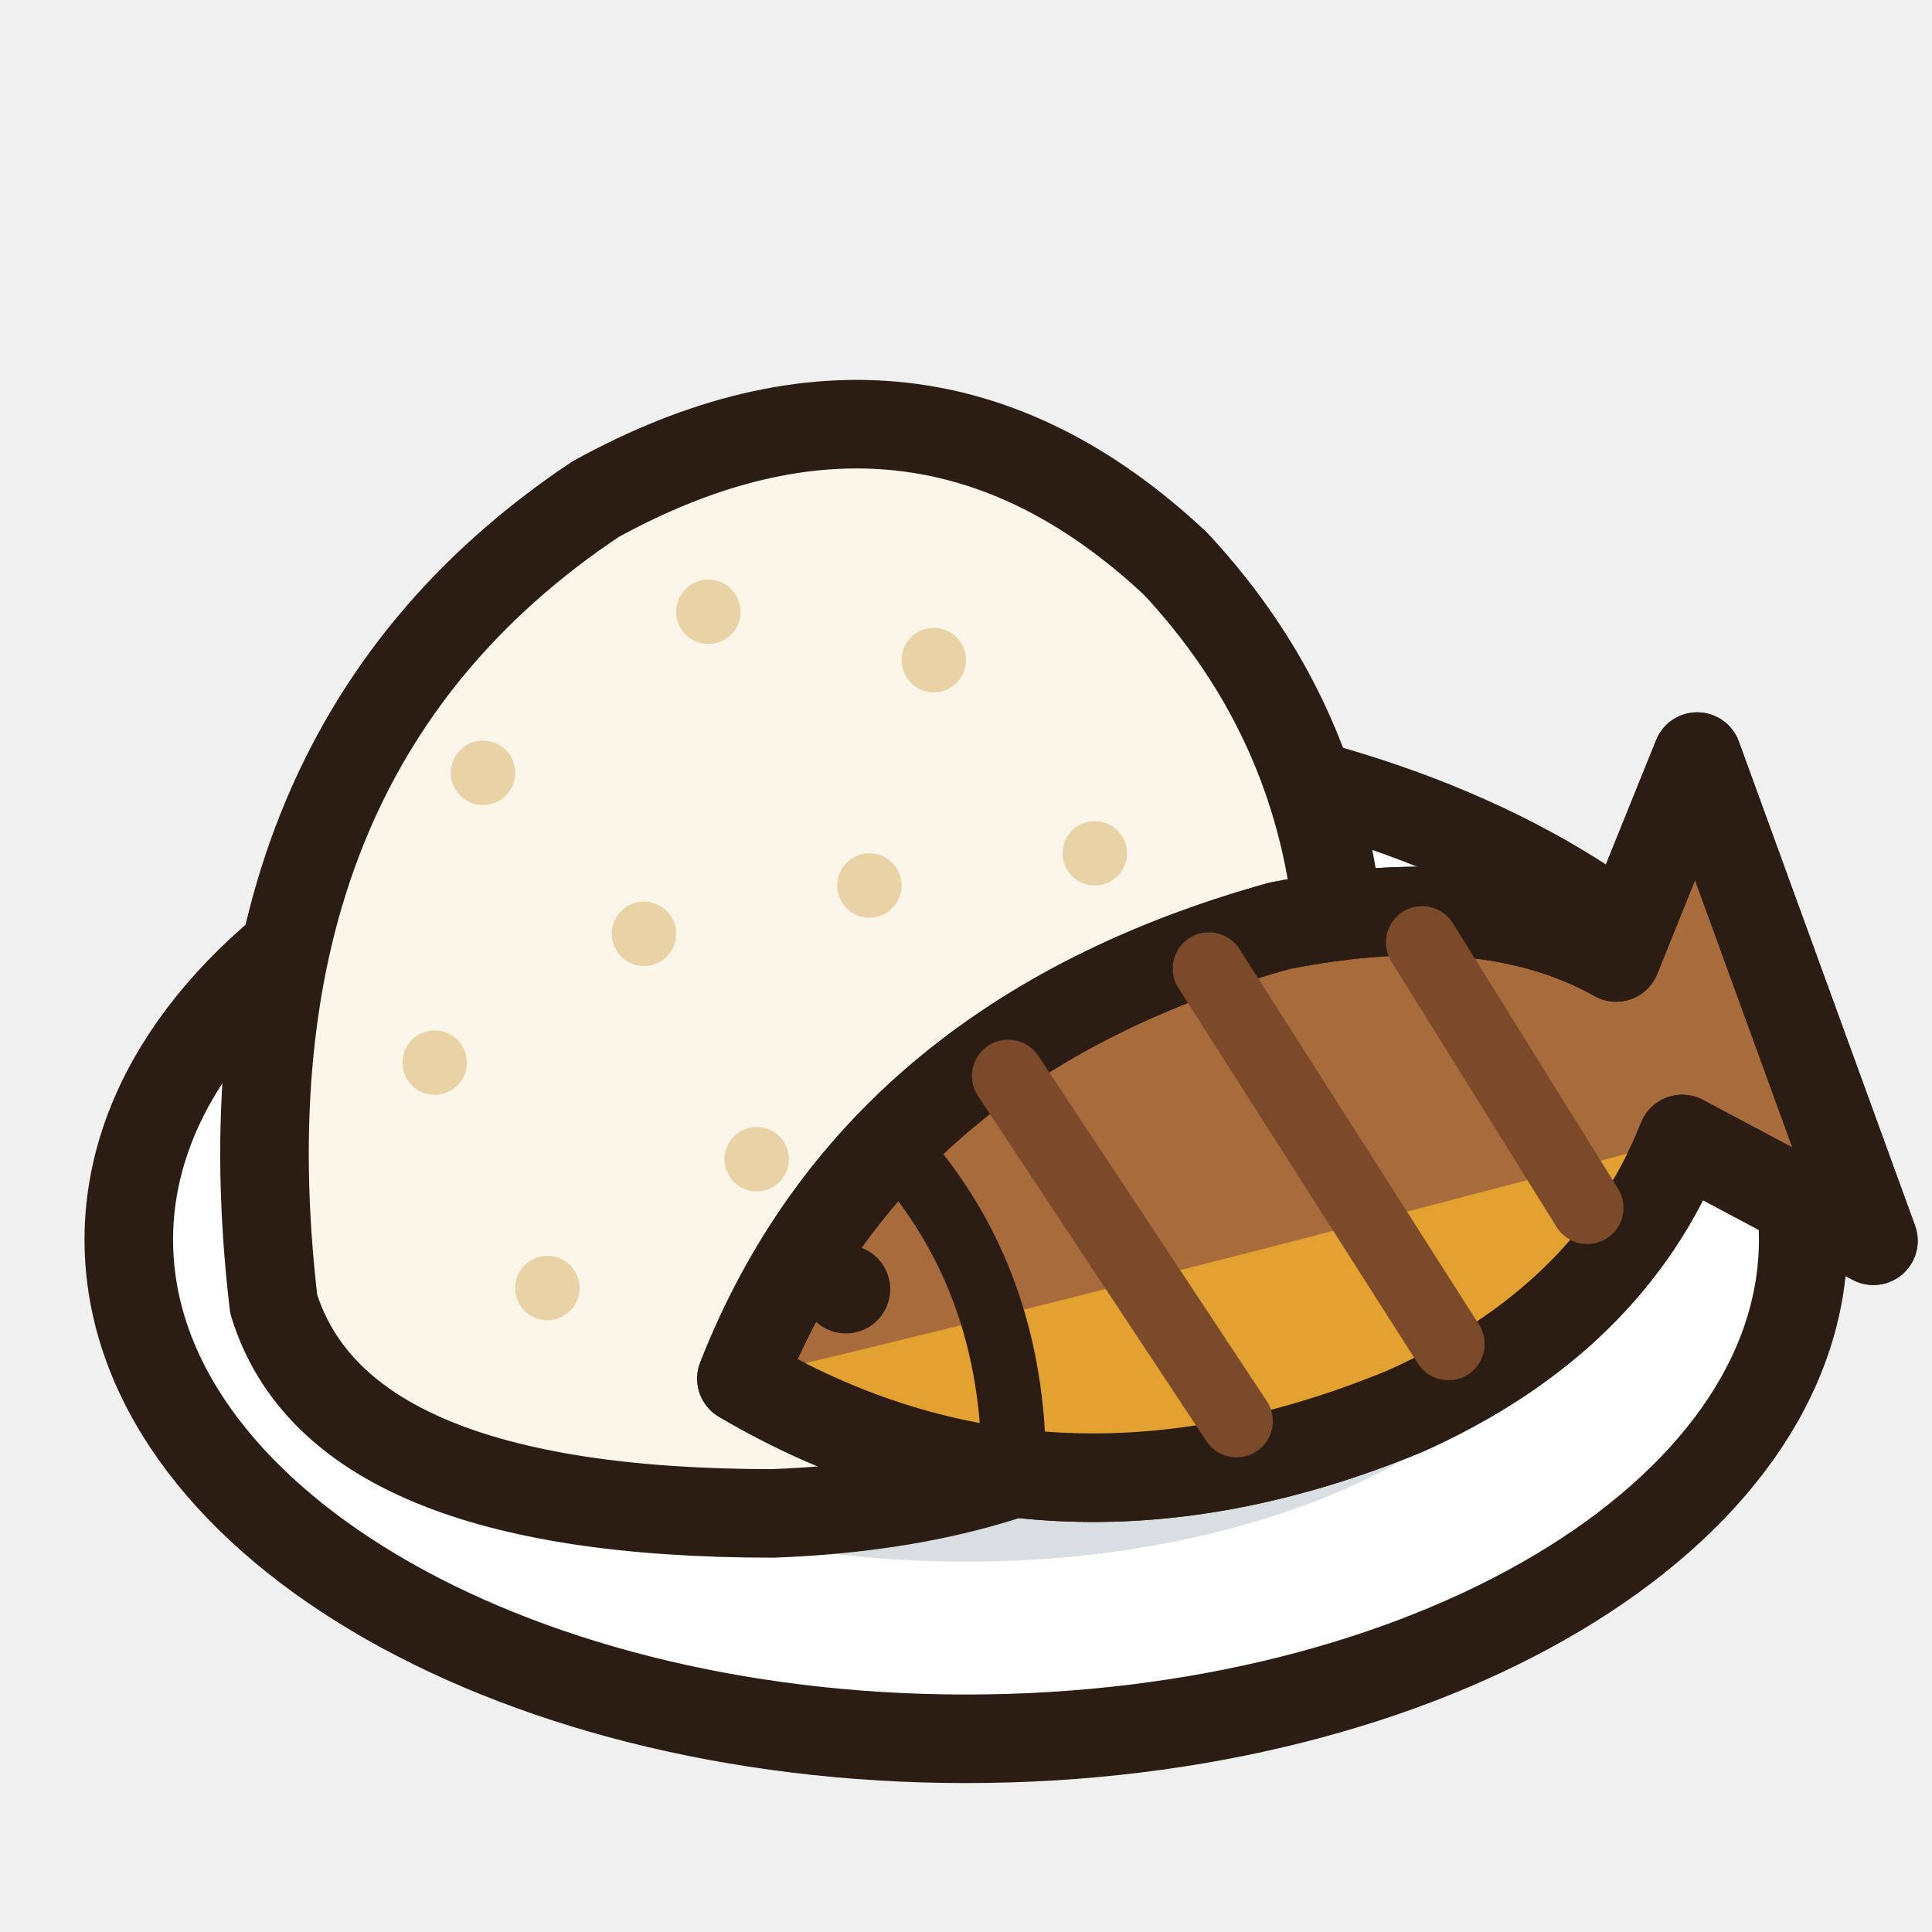
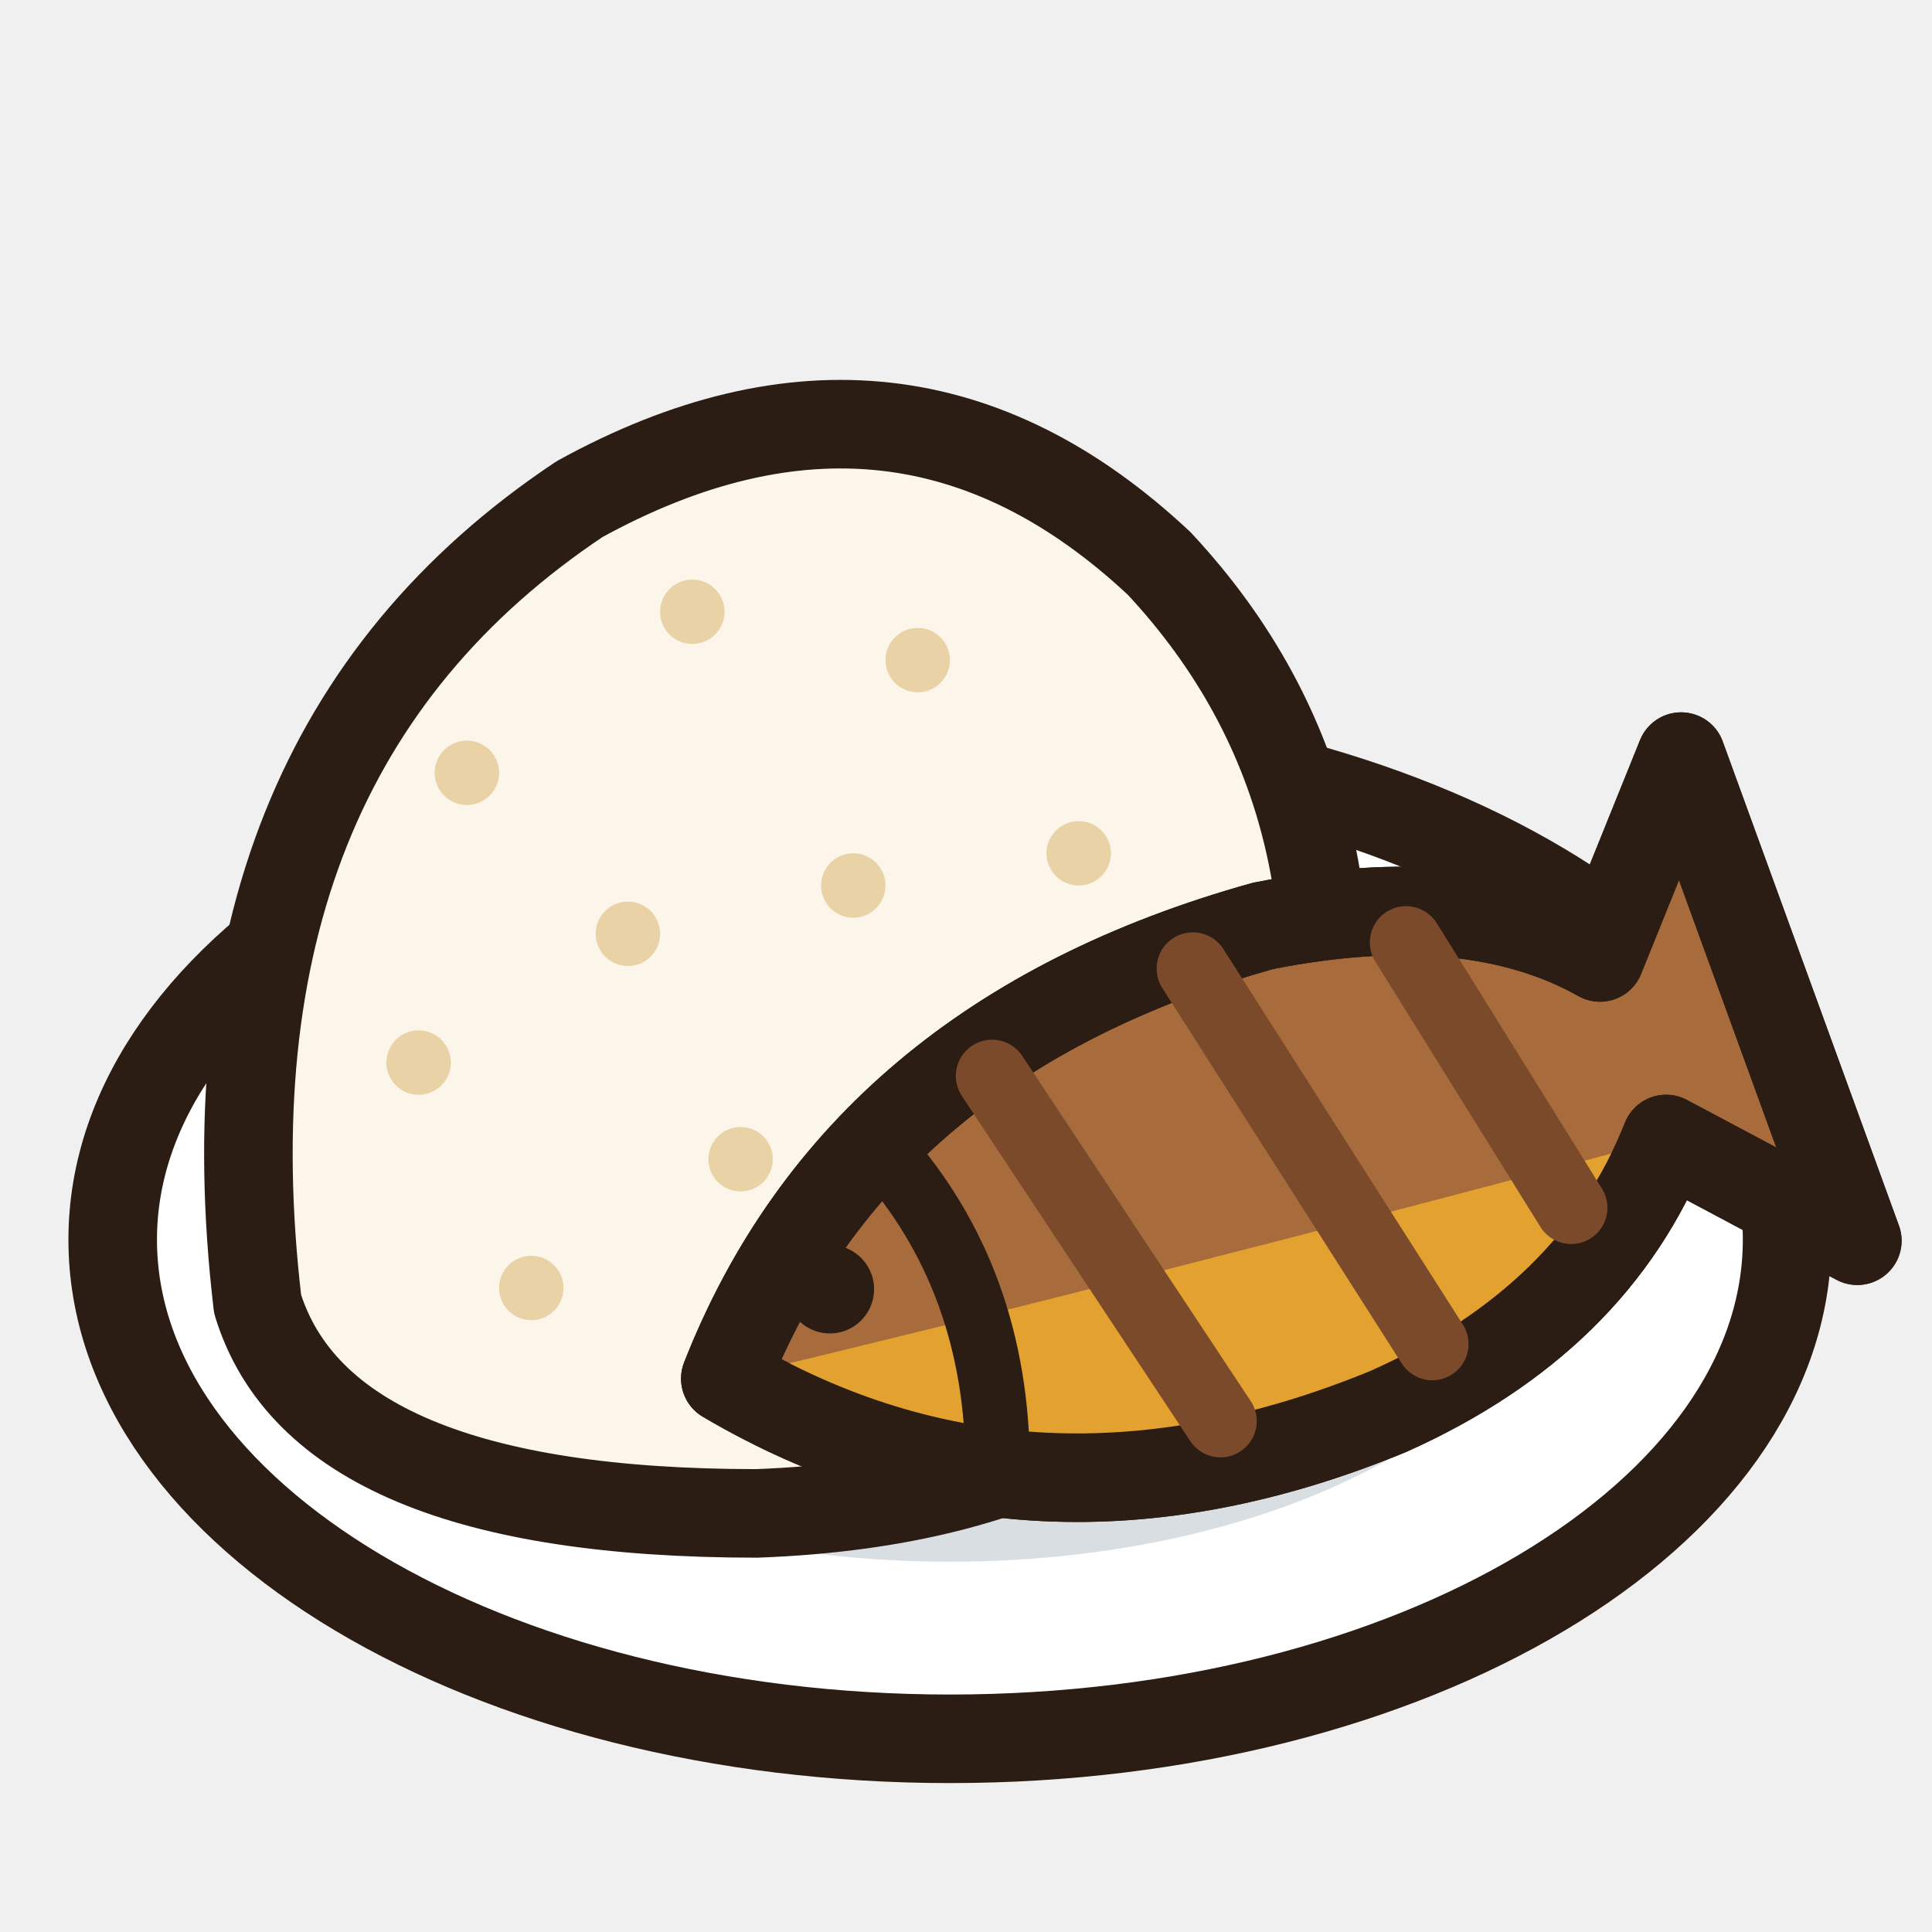
<svg xmlns="http://www.w3.org/2000/svg" width="24" height="24" viewBox="0 0 24 24" fill="none" stroke="currentColor" stroke-width="1.75" stroke-linecap="round" stroke-linejoin="round" class="afroicon afroicon-emoji-attieke afroicon-fill">
-   <ellipse cx="12" cy="15.4" rx="10.4" ry="6.2" fill="#FFFFFF" stroke="#2B1D14" stroke-width="1.1" />
-   <ellipse cx="12" cy="15.2" rx="7.6" ry="4.2" fill="#D9DEE2" stroke="none" />
-   <path d="M3.4 16.2Q2.6 9.4 7.4 6.2Q11.4 4 14.6 7Q17.4 10 16.4 14.6Q15 18.6 9.6 18.8Q4.2 18.8 3.4 16.2Z" fill="#FBF5EA" stroke="#2B1D14" stroke-width="1.1" />
-   <circle cx="6" cy="9.6" r="0.4" fill="#E9D2A6" stroke="none" />
-   <circle cx="8.8" cy="7.6" r="0.4" fill="#E9D2A6" stroke="none" />
-   <circle cx="11.6" cy="8.2" r="0.4" fill="#E9D2A6" stroke="none" />
-   <circle cx="5.4" cy="13.2" r="0.4" fill="#E9D2A6" stroke="none" />
-   <circle cx="8" cy="11.6" r="0.4" fill="#E9D2A6" stroke="none" />
-   <circle cx="10.8" cy="11" r="0.4" fill="#E9D2A6" stroke="none" />
-   <circle cx="13.6" cy="10.6" r="0.4" fill="#E9D2A6" stroke="none" />
-   <circle cx="6.8" cy="16" r="0.4" fill="#E9D2A6" stroke="none" />
-   <circle cx="9.4" cy="14.4" r="0.4" fill="#E9D2A6" stroke="none" />
-   <circle cx="12.2" cy="13.8" r="0.4" fill="#E9D2A6" stroke="none" />
-   <g transform="rotate(-20 15.6 14.8)">
-     <path d="M8.8 14.8Q11.8 11.4 17 11.8Q19.6 12.2 20.8 13.6L22.6 11.6V18L20.8 16Q19.2 17.8 16.4 18Q11.6 18.2 8.8 14.8Z" fill="#A86B3C" stroke="#2B1D14" stroke-width="1.1" />
-     <path d="M8.8 14.8Q14 15.4 20.8 16Q19.2 17.8 16.4 18Q11.6 18.2 8.8 14.8Z" fill="#E3A22F" stroke="none" />
-     <path d="M8.8 14.8Q11.8 11.4 17 11.8Q19.6 12.2 20.8 13.6L22.6 11.6V18L20.8 16Q19.2 17.8 16.4 18Q11.6 18.2 8.8 14.8Z" fill="none" stroke="#2B1D14" stroke-width="1.1" />
-     <path d="M13.2 12.4L14.4 17.4M16 12L17.2 17.4M18.6 12.6L19.4 16.4" fill="none" stroke="#7A4A2A" stroke-width="0.9" />
-     <path d="M11.6 12.8Q12.4 14.8 11.6 17" fill="none" stroke="#2B1D14" stroke-width="0.8" />
-     <circle cx="10.4" cy="14.2" r="0.55" fill="#2B1D14" stroke="none" />
+   <g transform="translate(11.8 12) scale(1) translate(-12 -12)">
+     <ellipse cx="12" cy="15.4" rx="10.4" ry="6.2" fill="#FFFFFF" stroke="#2B1D14" stroke-width="1.1" />
+     <ellipse cx="12" cy="15.2" rx="7.6" ry="4.2" fill="#D9DEE2" stroke="none" />
+     <path d="M3.4 16.2Q2.6 9.4 7.4 6.2Q11.4 4 14.6 7Q17.4 10 16.4 14.6Q15 18.6 9.6 18.8Q4.2 18.8 3.4 16.2Z" fill="#FBF5EA" stroke="#2B1D14" stroke-width="1.1" />
+     <circle cx="6" cy="9.6" r="0.4" fill="#E9D2A6" stroke="none" />
+     <circle cx="8.8" cy="7.6" r="0.4" fill="#E9D2A6" stroke="none" />
+     <circle cx="11.6" cy="8.2" r="0.4" fill="#E9D2A6" stroke="none" />
+     <circle cx="5.4" cy="13.2" r="0.4" fill="#E9D2A6" stroke="none" />
+     <circle cx="8" cy="11.6" r="0.4" fill="#E9D2A6" stroke="none" />
+     <circle cx="10.8" cy="11" r="0.4" fill="#E9D2A6" stroke="none" />
+     <circle cx="13.6" cy="10.6" r="0.4" fill="#E9D2A6" stroke="none" />
+     <circle cx="6.8" cy="16" r="0.4" fill="#E9D2A6" stroke="none" />
+     <circle cx="9.4" cy="14.4" r="0.4" fill="#E9D2A6" stroke="none" />
+     <circle cx="12.2" cy="13.8" r="0.4" fill="#E9D2A6" stroke="none" />
+     <g transform="rotate(-20 15.6 14.8)">
+       <path d="M8.8 14.8Q11.8 11.4 17 11.8Q19.6 12.2 20.8 13.6L22.6 11.6V18L20.8 16Q19.2 17.8 16.4 18Q11.6 18.2 8.8 14.8Z" fill="#A86B3C" stroke="#2B1D14" stroke-width="1.1" />
+       <path d="M8.8 14.8Q14 15.4 20.8 16Q19.2 17.8 16.4 18Q11.6 18.2 8.8 14.8Z" fill="#E3A22F" stroke="none" />
+       <path d="M8.8 14.8Q11.8 11.4 17 11.8Q19.6 12.2 20.8 13.6L22.6 11.6V18L20.8 16Q19.2 17.8 16.4 18Q11.6 18.2 8.8 14.8Z" fill="none" stroke="#2B1D14" stroke-width="1.1" />
+       <path d="M13.2 12.4L14.4 17.4M16 12L17.2 17.4M18.6 12.6L19.4 16.4" fill="none" stroke="#7A4A2A" stroke-width="0.9" />
+       <path d="M11.6 12.8Q12.4 14.8 11.6 17" fill="none" stroke="#2B1D14" stroke-width="0.8" />
+       <circle cx="10.4" cy="14.2" r="0.55" fill="#2B1D14" stroke="none" />
+     </g>
  </g>
</svg>
